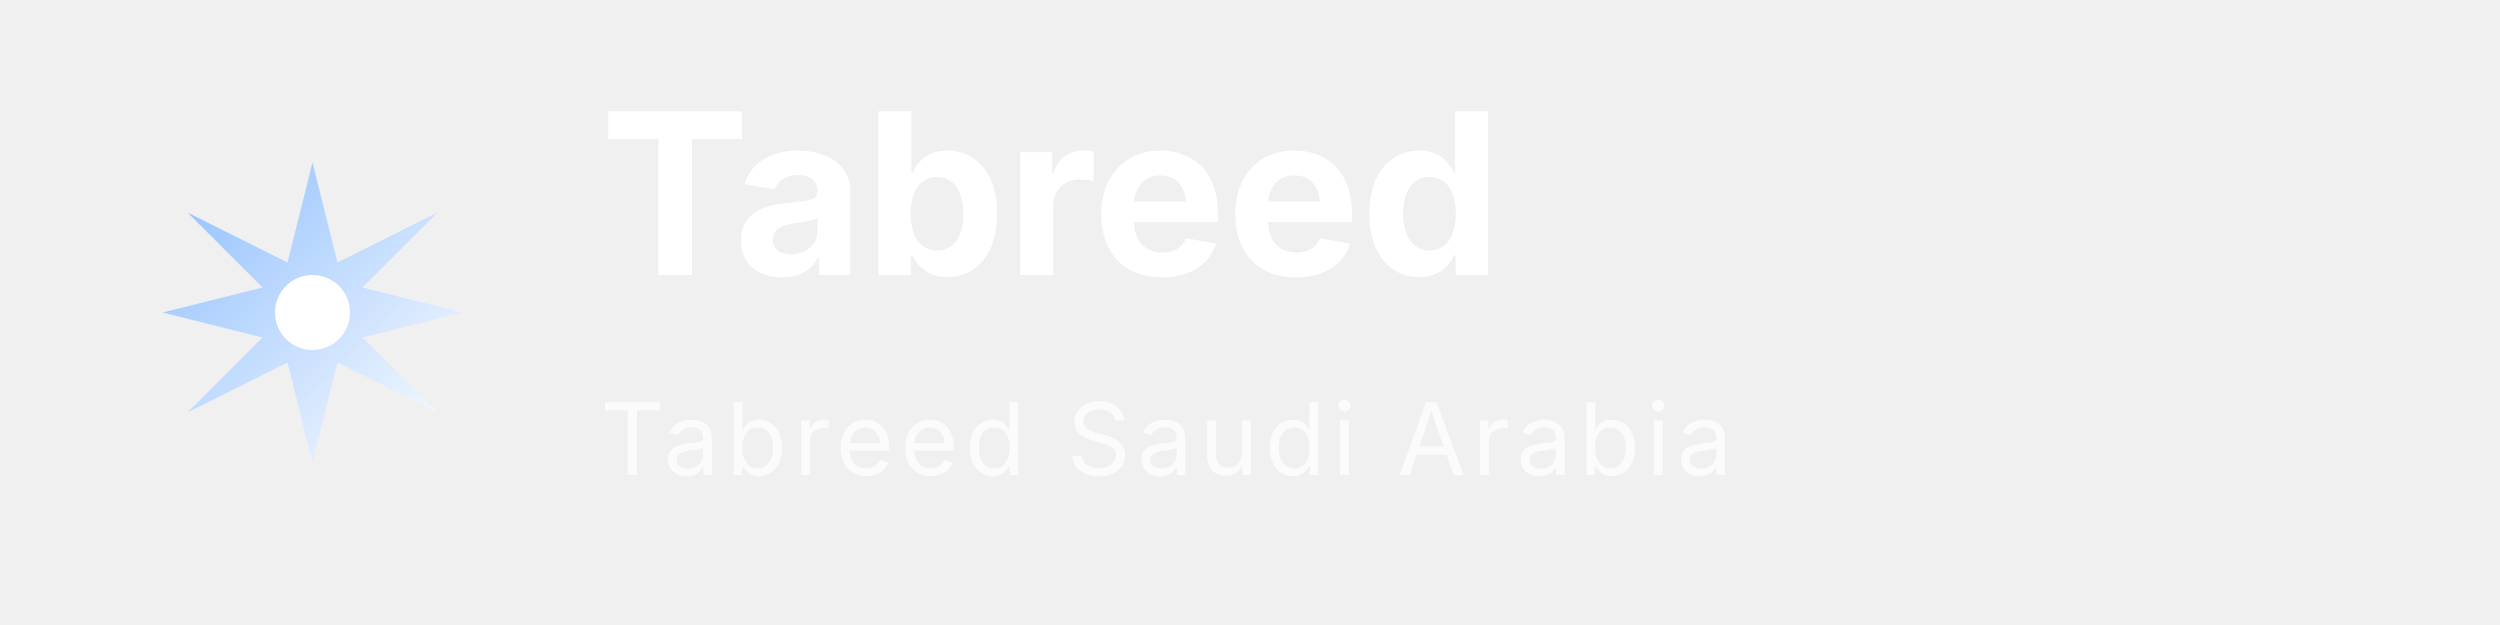
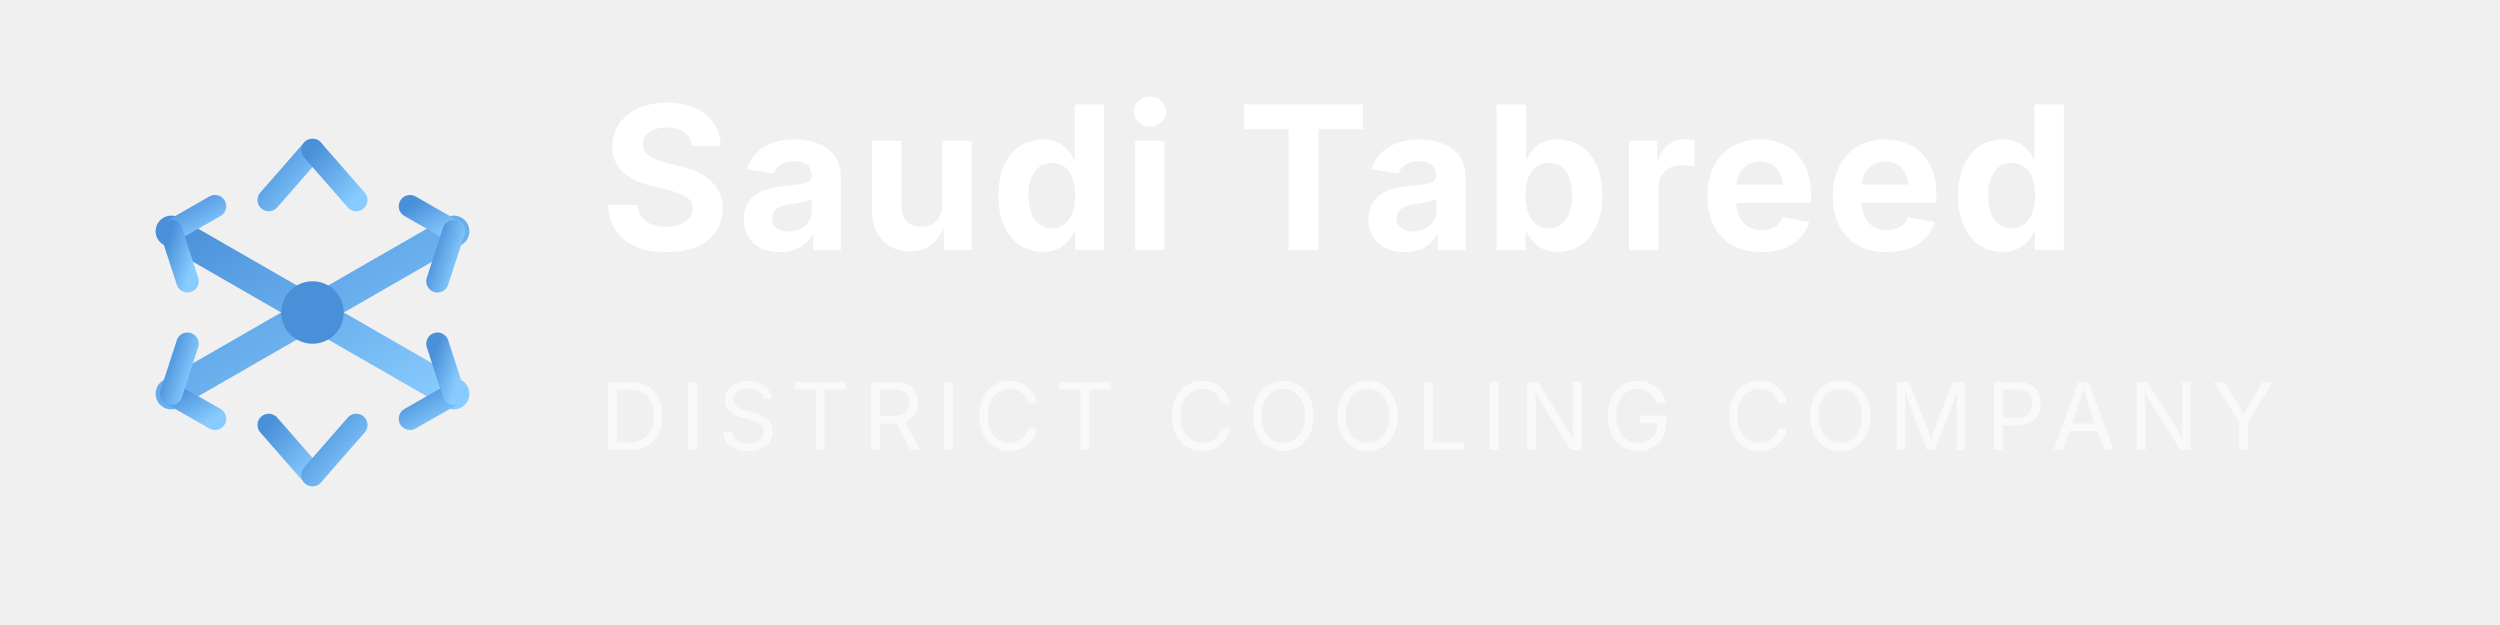
<svg xmlns="http://www.w3.org/2000/svg" viewBox="0 0 200 50">
  <defs>
    <linearGradient id="snowGrad" x1="0%" y1="0%" x2="100%" y2="100%">
-       <stop offset="0%" style="stop-color:#88BBFF" />
-       <stop offset="100%" style="stop-color:#FFFFFF" />
+       <stop offset="0%" style="stop-color:#4A90D9" />
+       <stop offset="100%" style="stop-color:#88CCFF" />
    </linearGradient>
  </defs>
  <g transform="translate(25, 25)">
-     <path d="M0,-12 L2,-4 L10,-8 L4,-2 L12,0 L4,2 L10,8 L2,4 L0,12 L-2,4 L-10,8 L-4,2 L-12,0 L-4,-2 L-10,-8 L-2,-4Z" fill="url(#snowGrad)" opacity="0.95" />
-     <circle cx="0" cy="0" r="3" fill="white" />
+     <line x1="0" y1="-13" x2="0" y2="13" stroke="url(#snowGrad)" stroke-width="2.5" stroke-linecap="round" />
+     <line x1="-11.3" y1="-6.5" x2="11.3" y2="6.5" stroke="url(#snowGrad)" stroke-width="2.5" stroke-linecap="round" />
+     <line x1="-11.3" y1="6.5" x2="11.3" y2="-6.5" stroke="url(#snowGrad)" stroke-width="2.5" stroke-linecap="round" />
+     <line x1="0" y1="-13" x2="-3.5" y2="-9" stroke="url(#snowGrad)" stroke-width="1.8" stroke-linecap="round" />
+     <line x1="0" y1="-13" x2="3.5" y2="-9" stroke="url(#snowGrad)" stroke-width="1.8" stroke-linecap="round" />
+     <line x1="0" y1="13" x2="-3.5" y2="9" stroke="url(#snowGrad)" stroke-width="1.8" stroke-linecap="round" />
+     <line x1="0" y1="13" x2="3.5" y2="9" stroke="url(#snowGrad)" stroke-width="1.8" stroke-linecap="round" />
+     <line x1="-11.3" y1="-6.5" x2="-7.8" y2="-8.5" stroke="url(#snowGrad)" stroke-width="1.8" stroke-linecap="round" />
+     <line x1="-11.3" y1="-6.5" x2="-10" y2="-2.5" stroke="url(#snowGrad)" stroke-width="1.8" stroke-linecap="round" />
+     <line x1="11.3" y1="6.5" x2="7.8" y2="8.5" stroke="url(#snowGrad)" stroke-width="1.8" stroke-linecap="round" />
+     <line x1="11.3" y1="6.5" x2="10" y2="2.5" stroke="url(#snowGrad)" stroke-width="1.8" stroke-linecap="round" />
+     <line x1="11.3" y1="-6.5" x2="7.8" y2="-8.5" stroke="url(#snowGrad)" stroke-width="1.8" stroke-linecap="round" />
+     <line x1="11.3" y1="-6.5" x2="10" y2="-2.5" stroke="url(#snowGrad)" stroke-width="1.8" stroke-linecap="round" />
+     <line x1="-11.3" y1="6.5" x2="-7.8" y2="8.5" stroke="url(#snowGrad)" stroke-width="1.8" stroke-linecap="round" />
+     <line x1="-11.3" y1="6.5" x2="-10" y2="2.5" stroke="url(#snowGrad)" stroke-width="1.8" stroke-linecap="round" />
+     <circle cx="0" cy="0" r="2.5" fill="#4A90D9" />
  </g>
-   <text x="48" y="22" font-family="Inter, Arial, sans-serif" font-size="18" font-weight="700" fill="white">Tabreed</text>
-   <text x="48" y="38" font-family="Inter, Arial, sans-serif" font-size="8" font-weight="400" fill="rgba(255,255,255,0.7)" letter-spacing="0.5">Tabreed Saudi Arabia</text>
+   <text x="48" y="20" font-family="Inter, Arial, sans-serif" font-size="16" font-weight="700" fill="white" letter-spacing="0.5">Saudi Tabreed</text>
+   <text x="48" y="36" font-family="Inter, Arial, sans-serif" font-size="7.5" font-weight="400" fill="rgba(255,255,255,0.6)" letter-spacing="1">DISTRICT COOLING COMPANY</text>
</svg>
